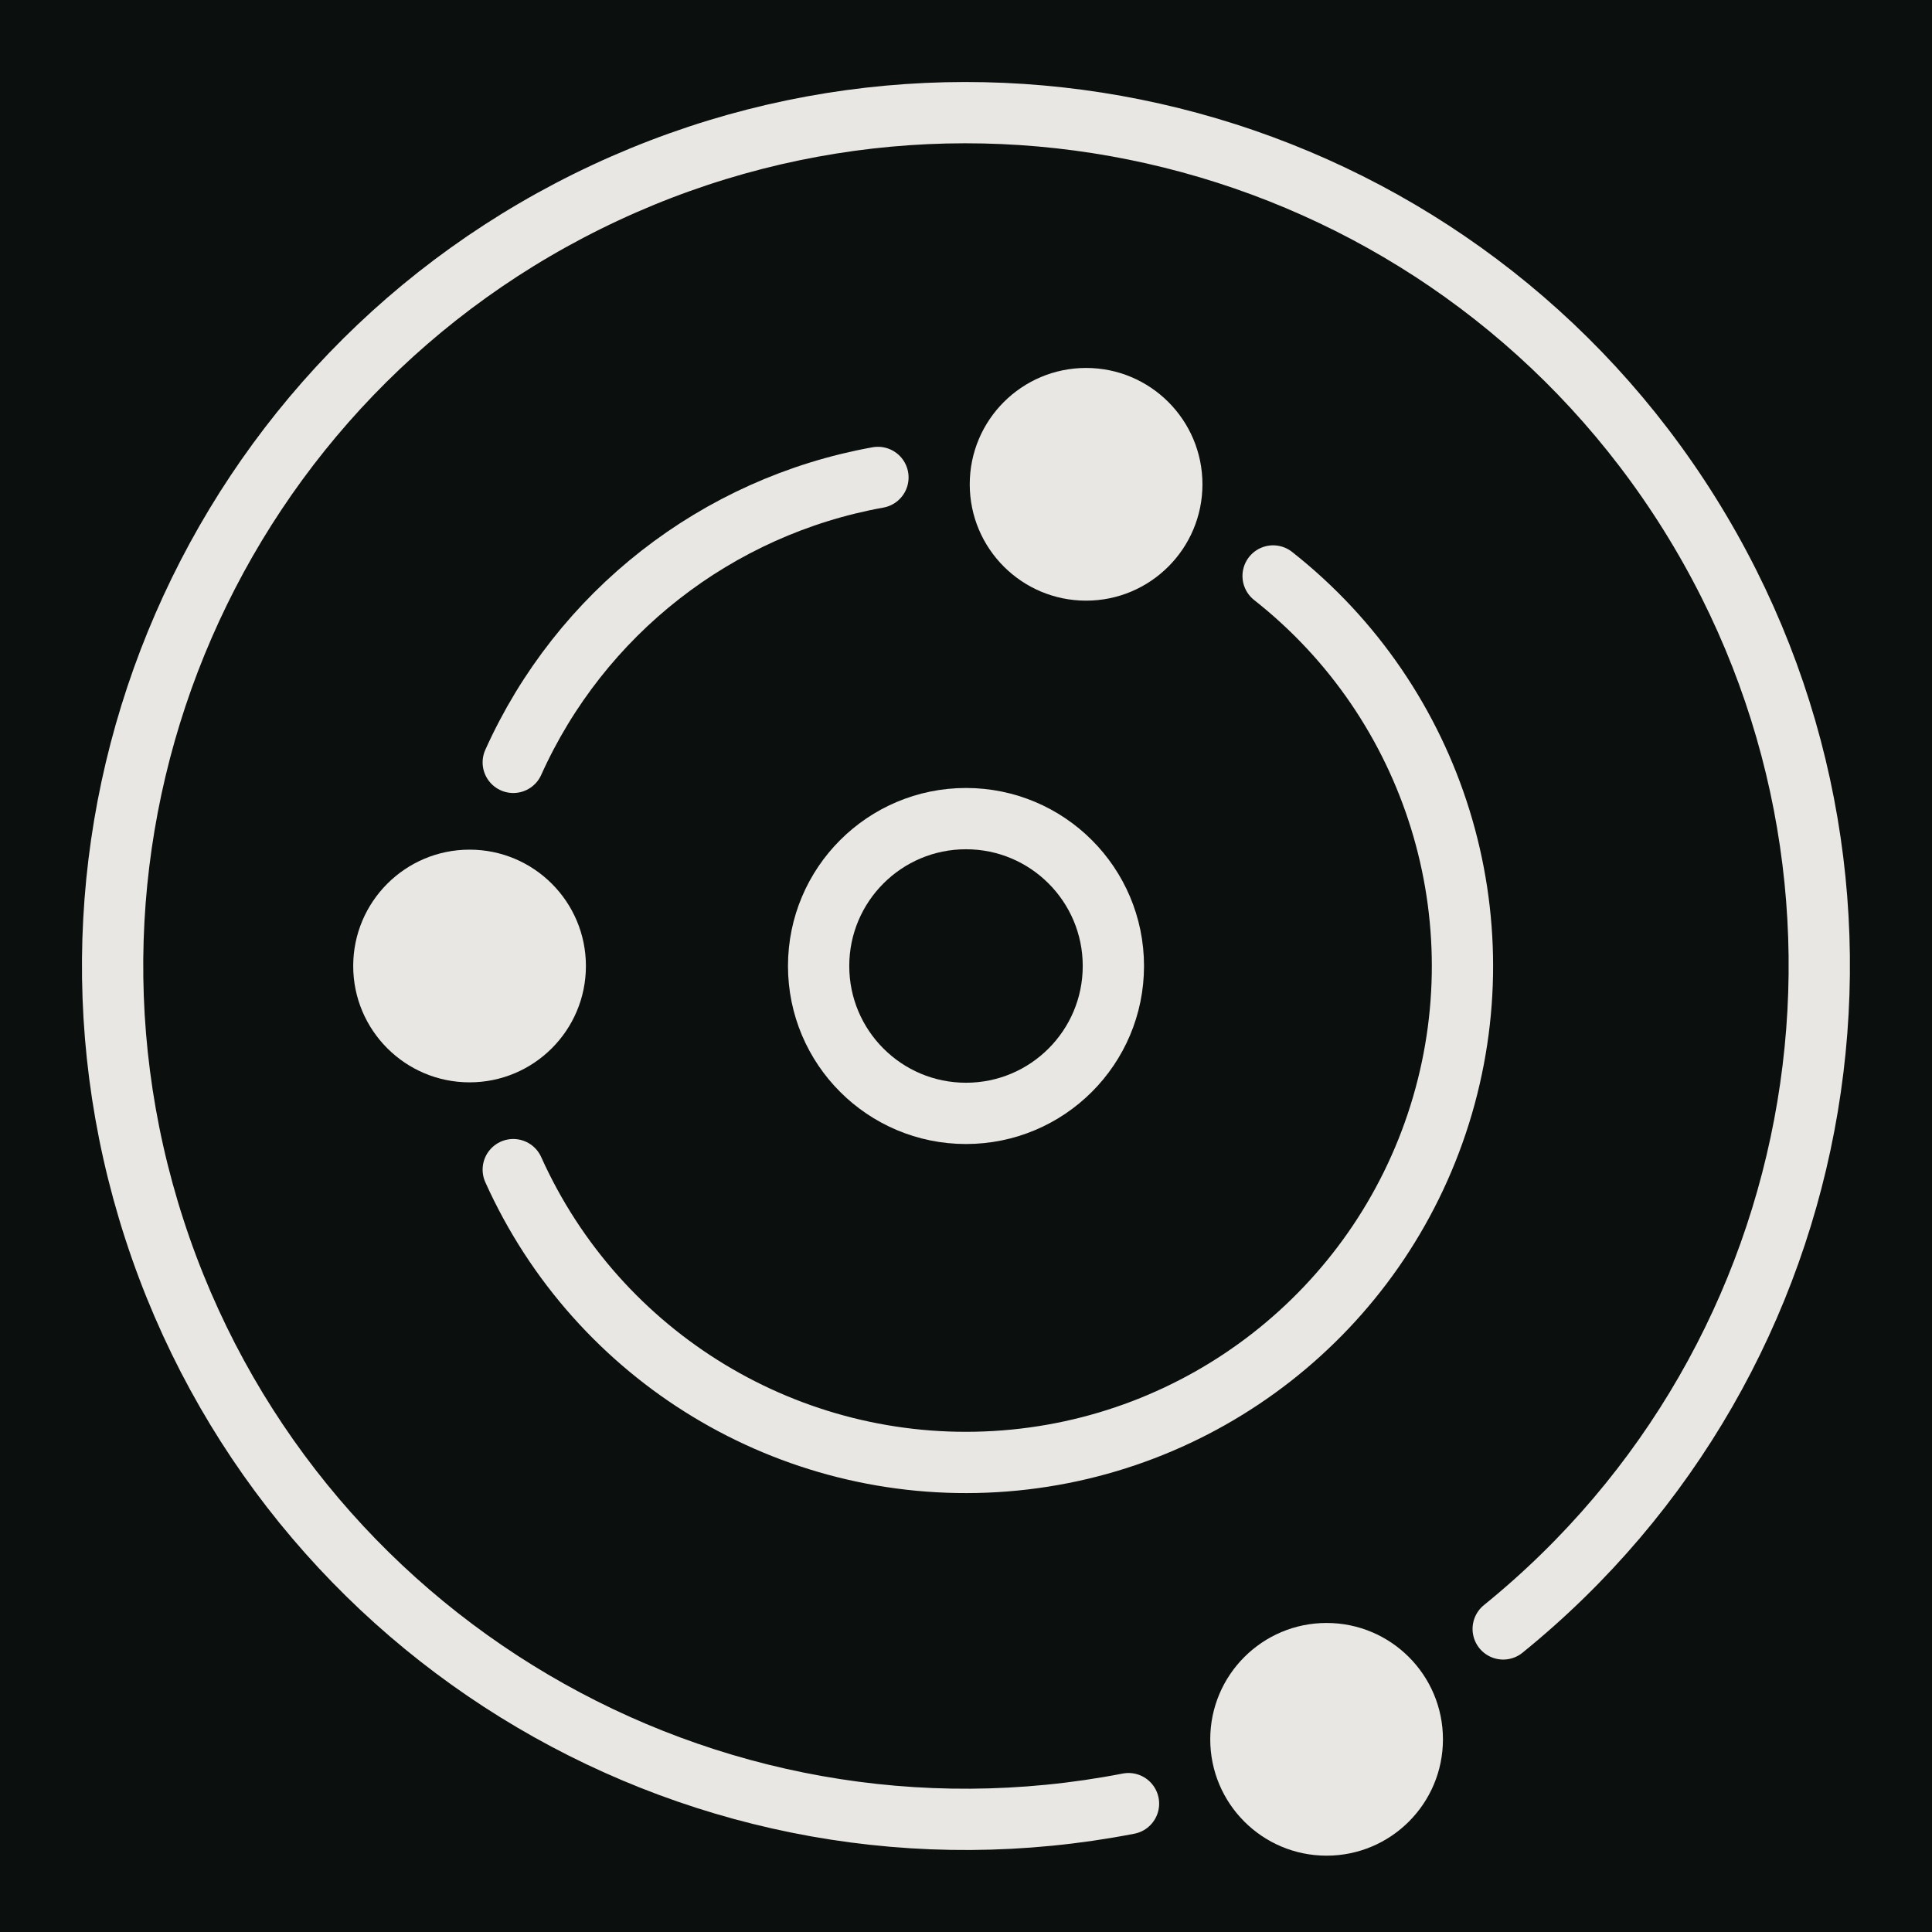
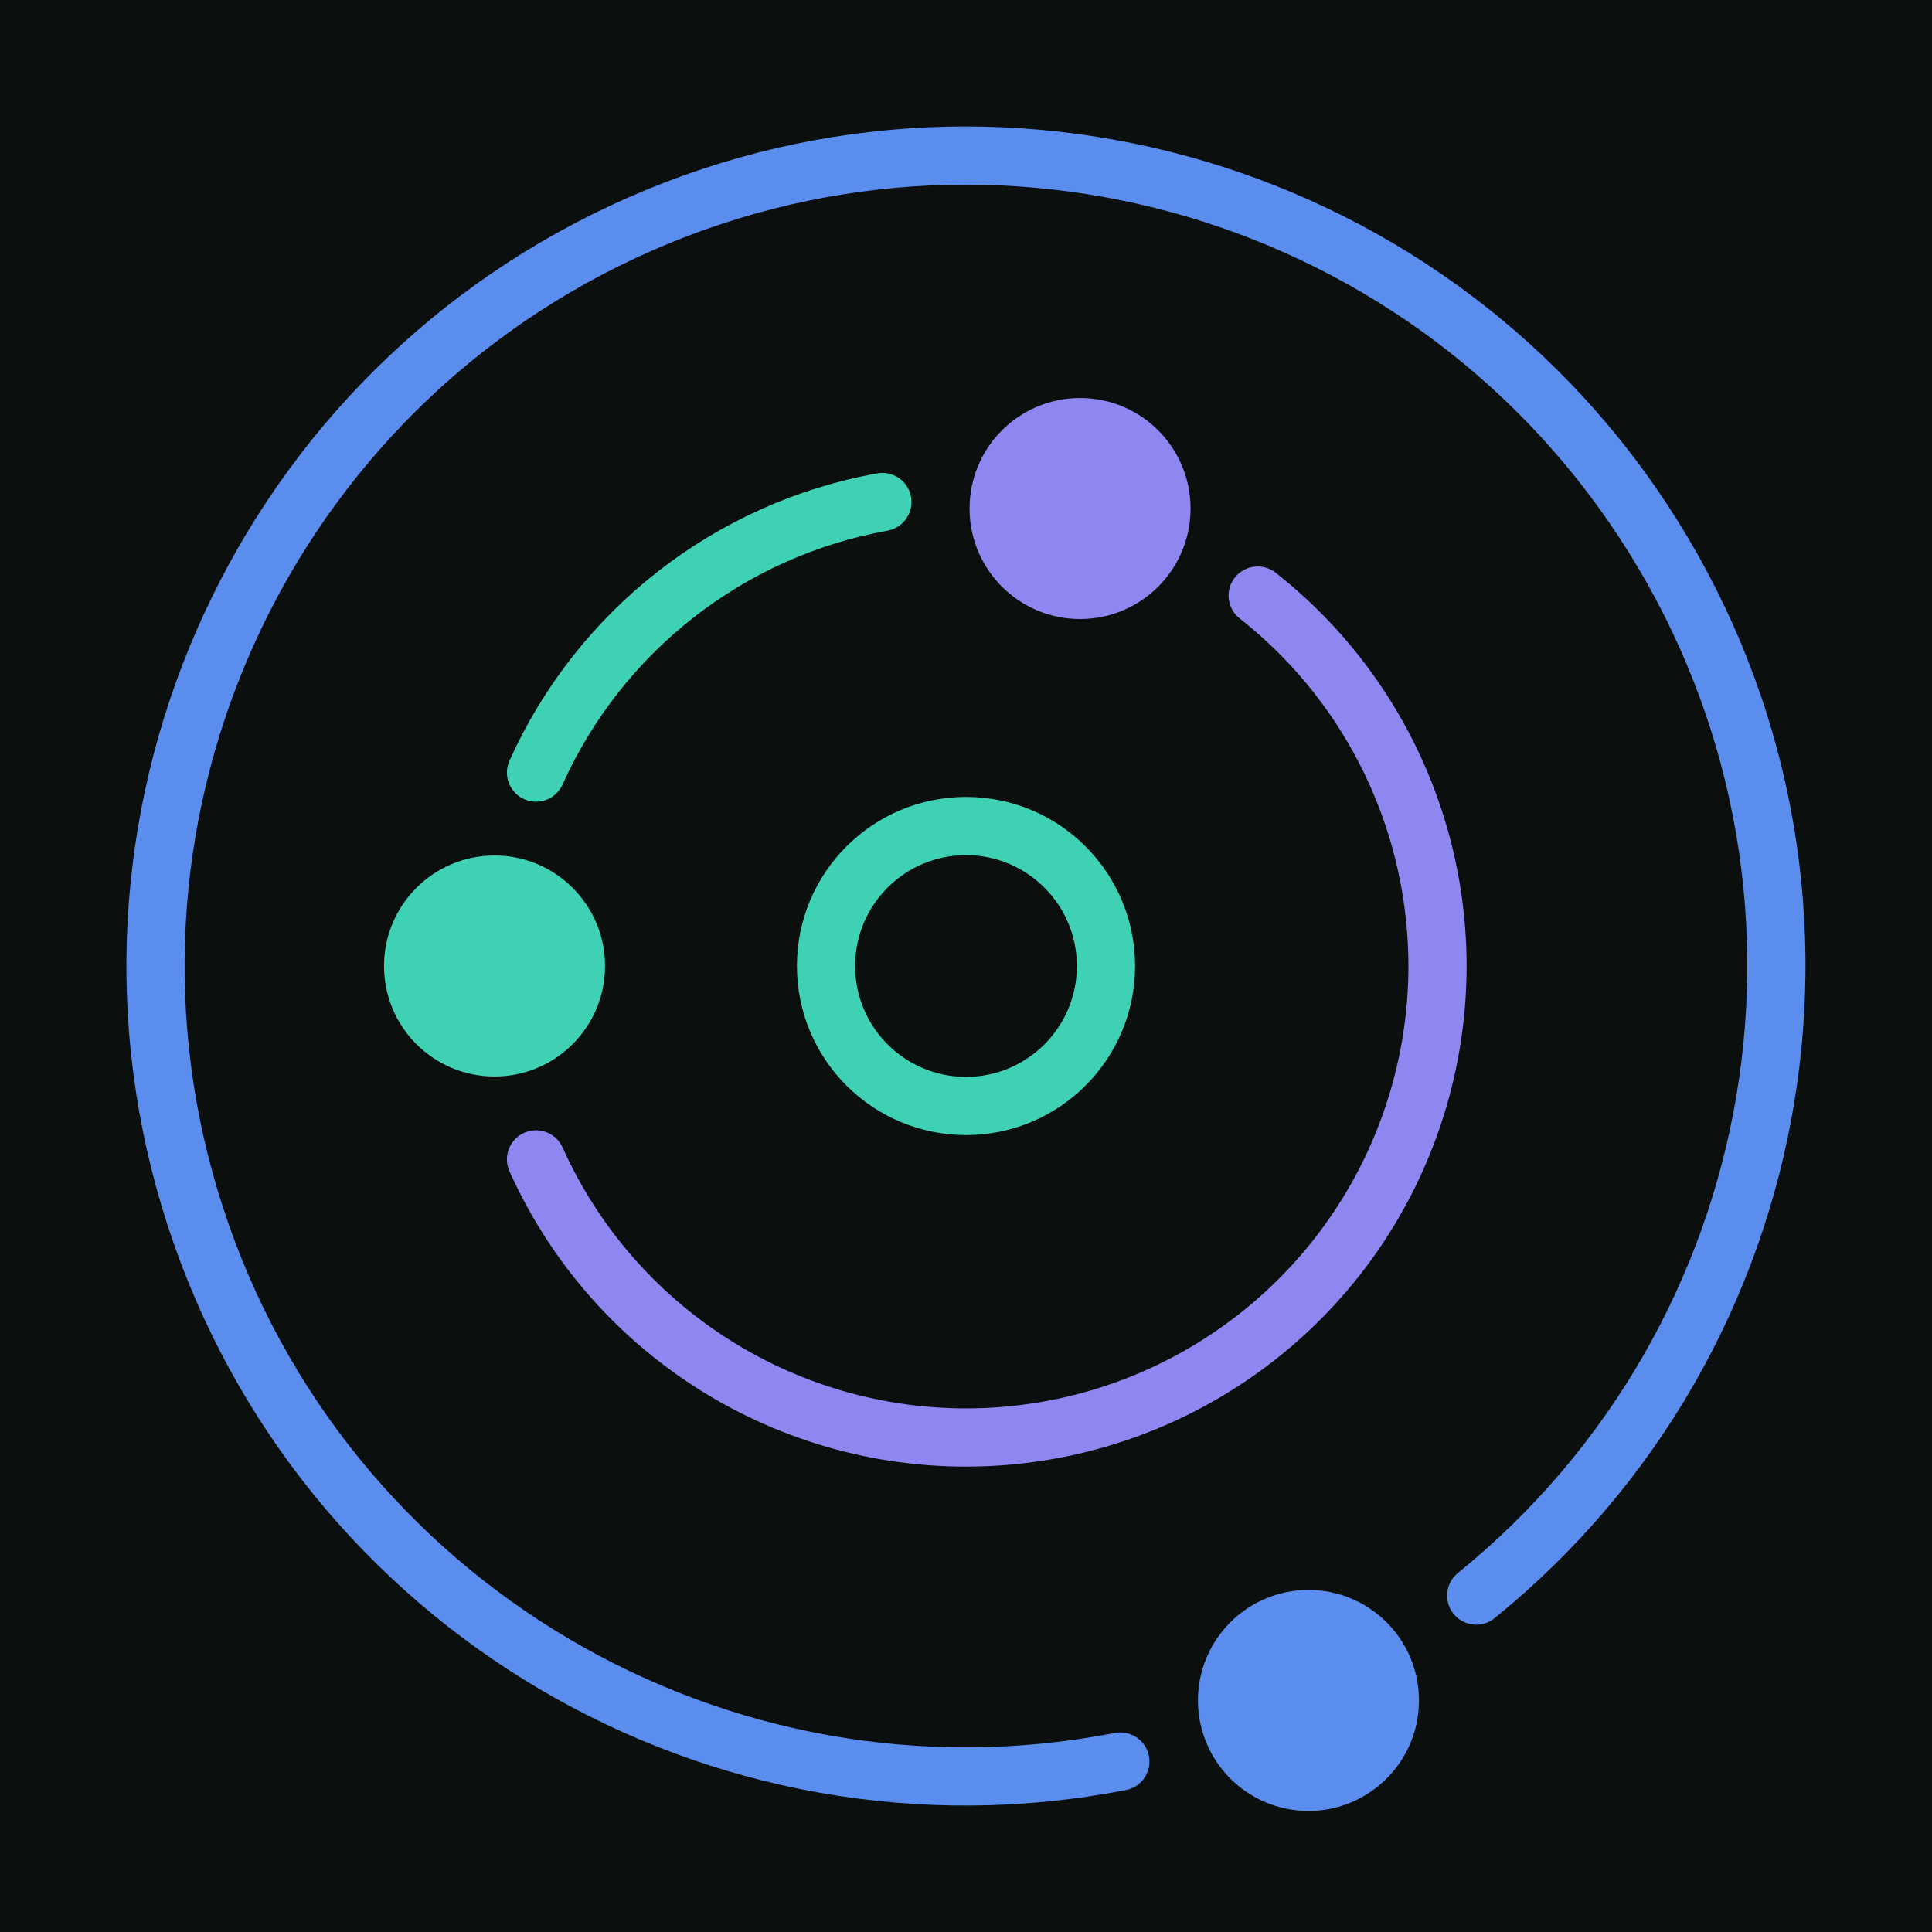
<svg xmlns="http://www.w3.org/2000/svg" viewBox="0 0 1024 1024" width="1024" height="1024" role="img" aria-label="RYFT">
  <rect width="1024" height="1024" fill="#0B0F0E" />
-   <g transform="translate(-1.90961 -1.90961) scale(10.27819)">
-     <g fill="none" stroke="#E8E7E3" stroke-width="3.16" stroke-linecap="round">
-       <path d="M58.38 93.195A44 44 0 1 1 77.702 84.185" />
-       <path d="M65.837 29.887A25.6 25.6 0 1 1 26.653 60.501" />
-       <path d="M26.653 39.499A25.6 25.6 0 0 1 45.459 24.806" />
-       <circle cx="50" cy="50" r="7.6" />
+   <g transform="translate(23.92628 23.92628) scale(9.761474)">
+     <g fill="none" stroke-width="3.16" stroke-linecap="round">
+       <path stroke="#5B8DEF" d="M58.38 93.195A44 44 0 1 1 77.702 84.185" />
+       <path stroke="#8F87F1" d="M65.837 29.887A25.6 25.6 0 1 1 26.653 60.501" />
+       <path stroke="#3FD1B4" d="M26.653 39.499A25.6 25.6 0 0 1 45.459 24.806" />
+       <circle stroke="#3FD1B4" cx="50" cy="50" r="7.6" />
    </g>
-     <g fill="#E8E7E3">
-       <circle cx="68.595" cy="89.878" r="6" />
-       <circle cx="56.193" cy="25.16" r="6" />
-       <circle cx="24.4" cy="50" r="6" />
+     <g>
+       <circle fill="#5B8DEF" cx="68.595" cy="89.878" r="6" />
+       <circle fill="#8F87F1" cx="56.193" cy="25.16" r="6" />
+       <circle fill="#3FD1B4" cx="24.4" cy="50" r="6" />
    </g>
  </g>
</svg>
